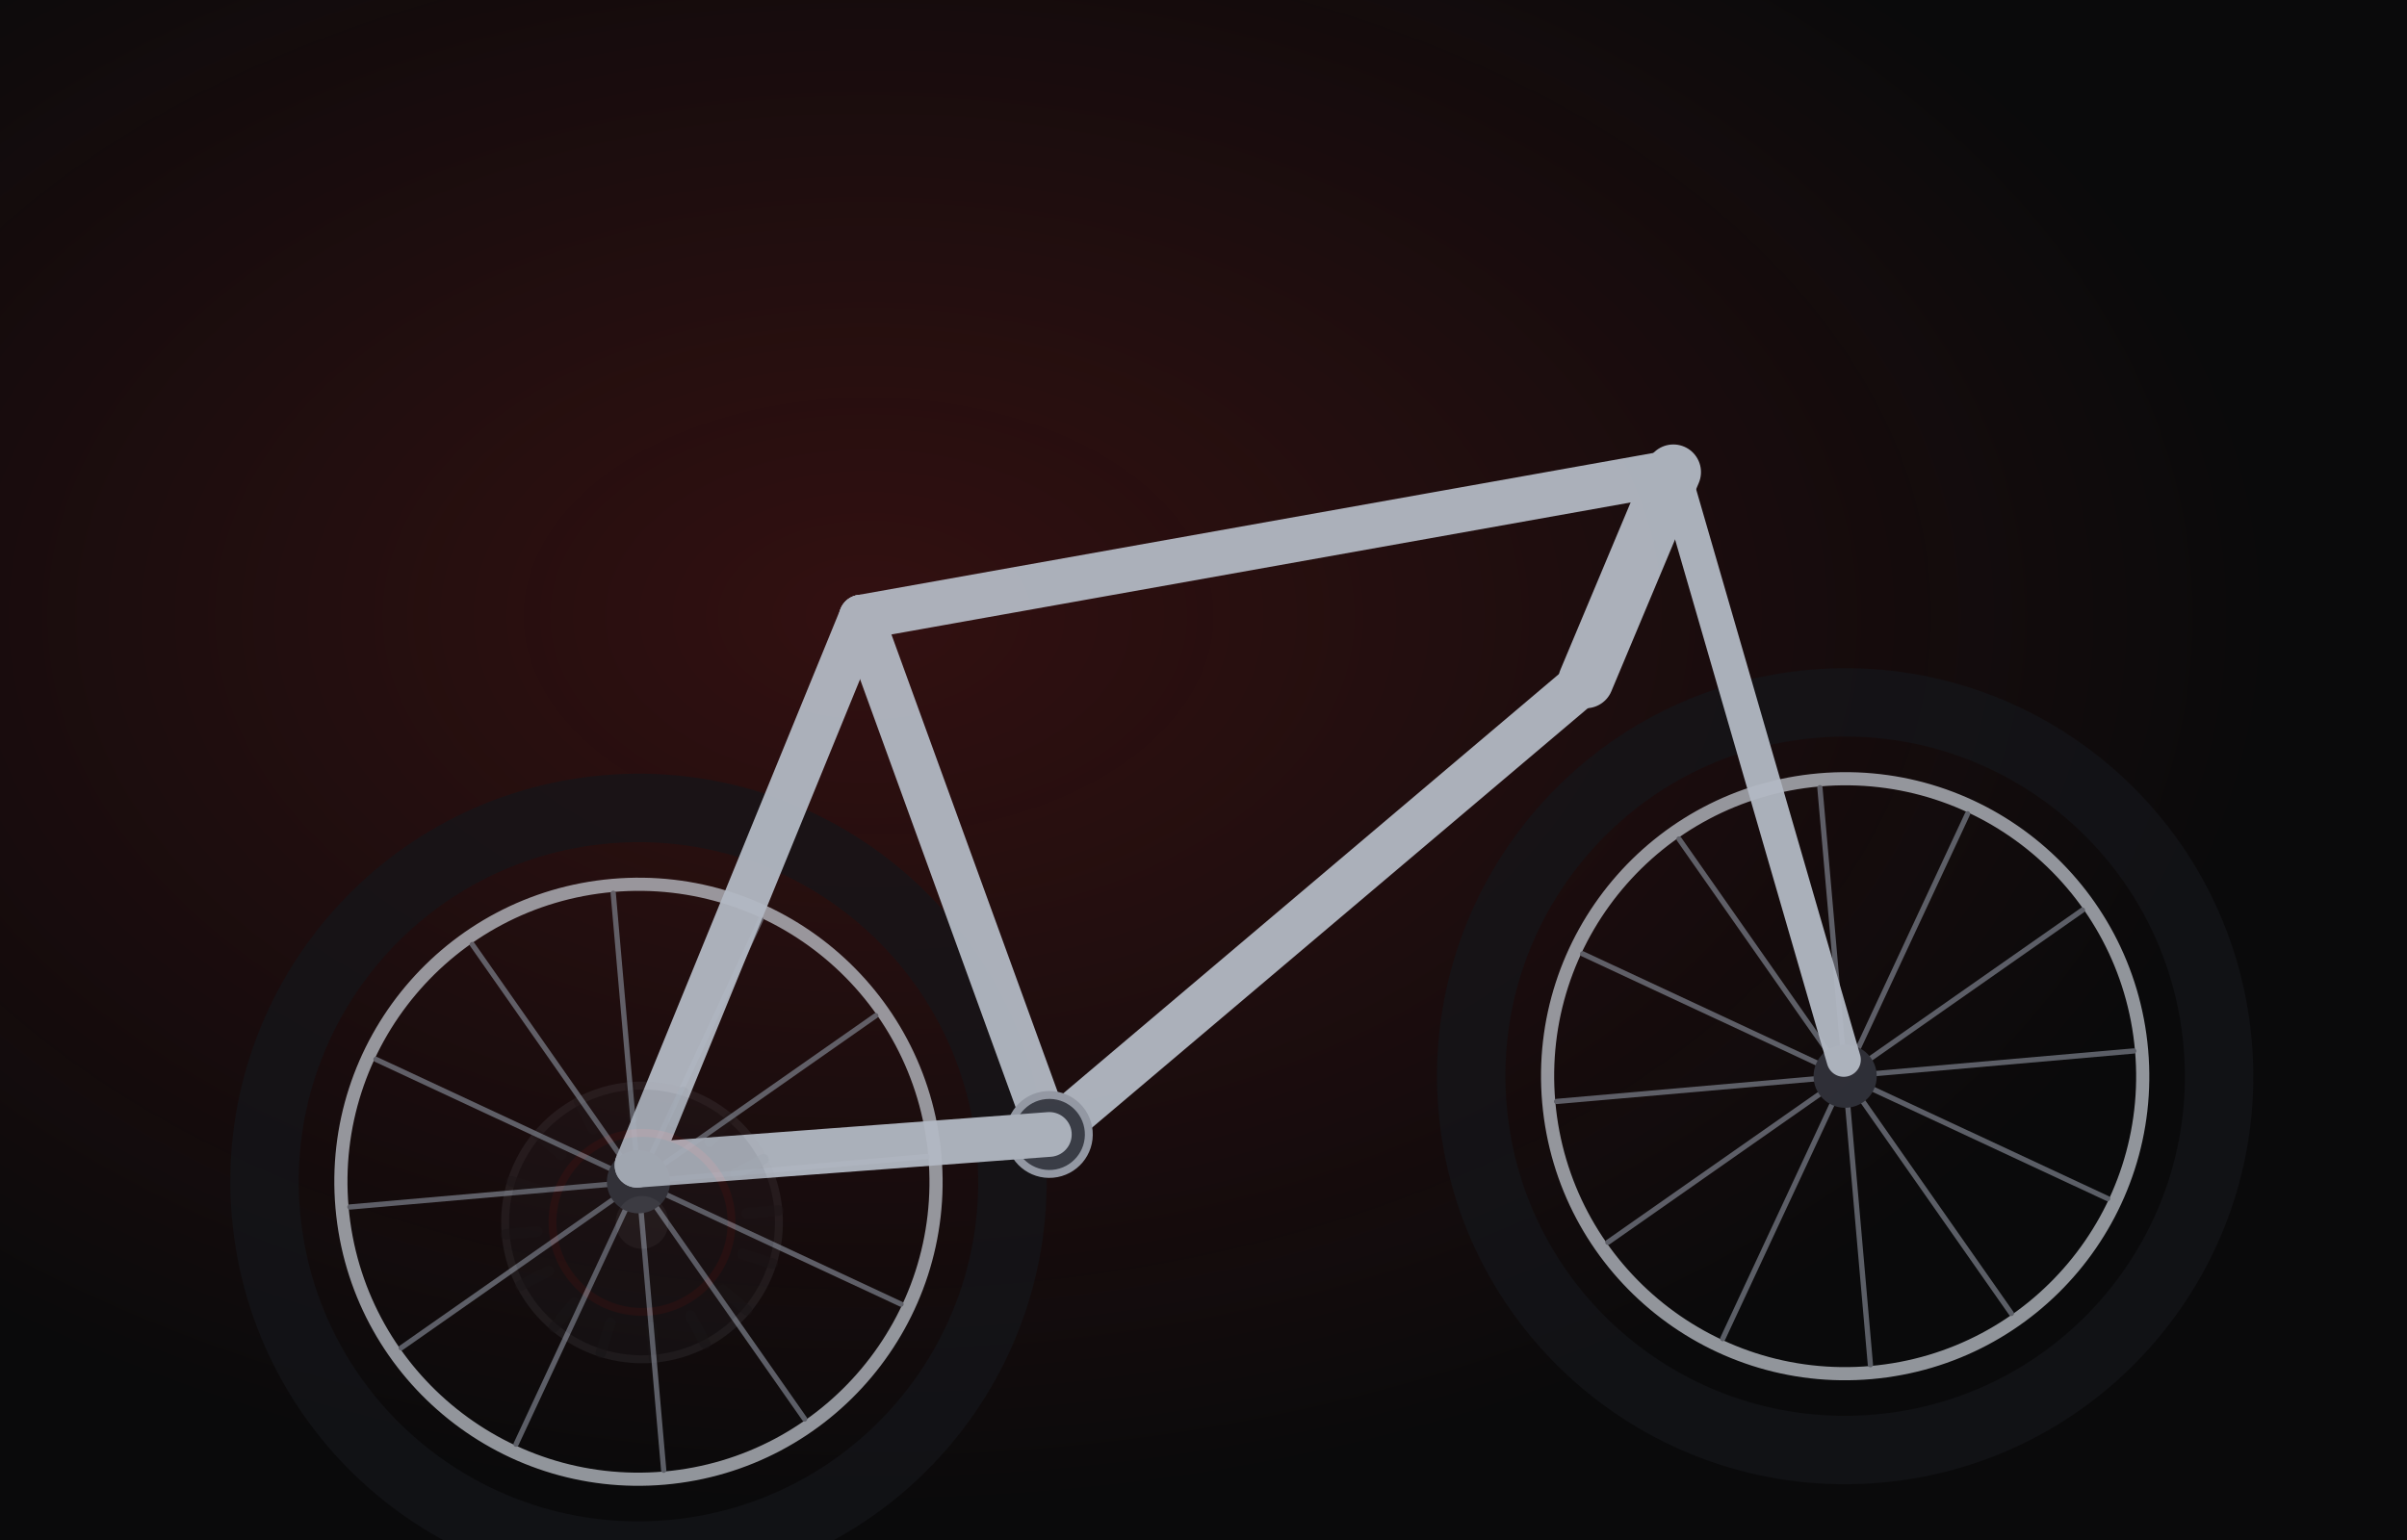
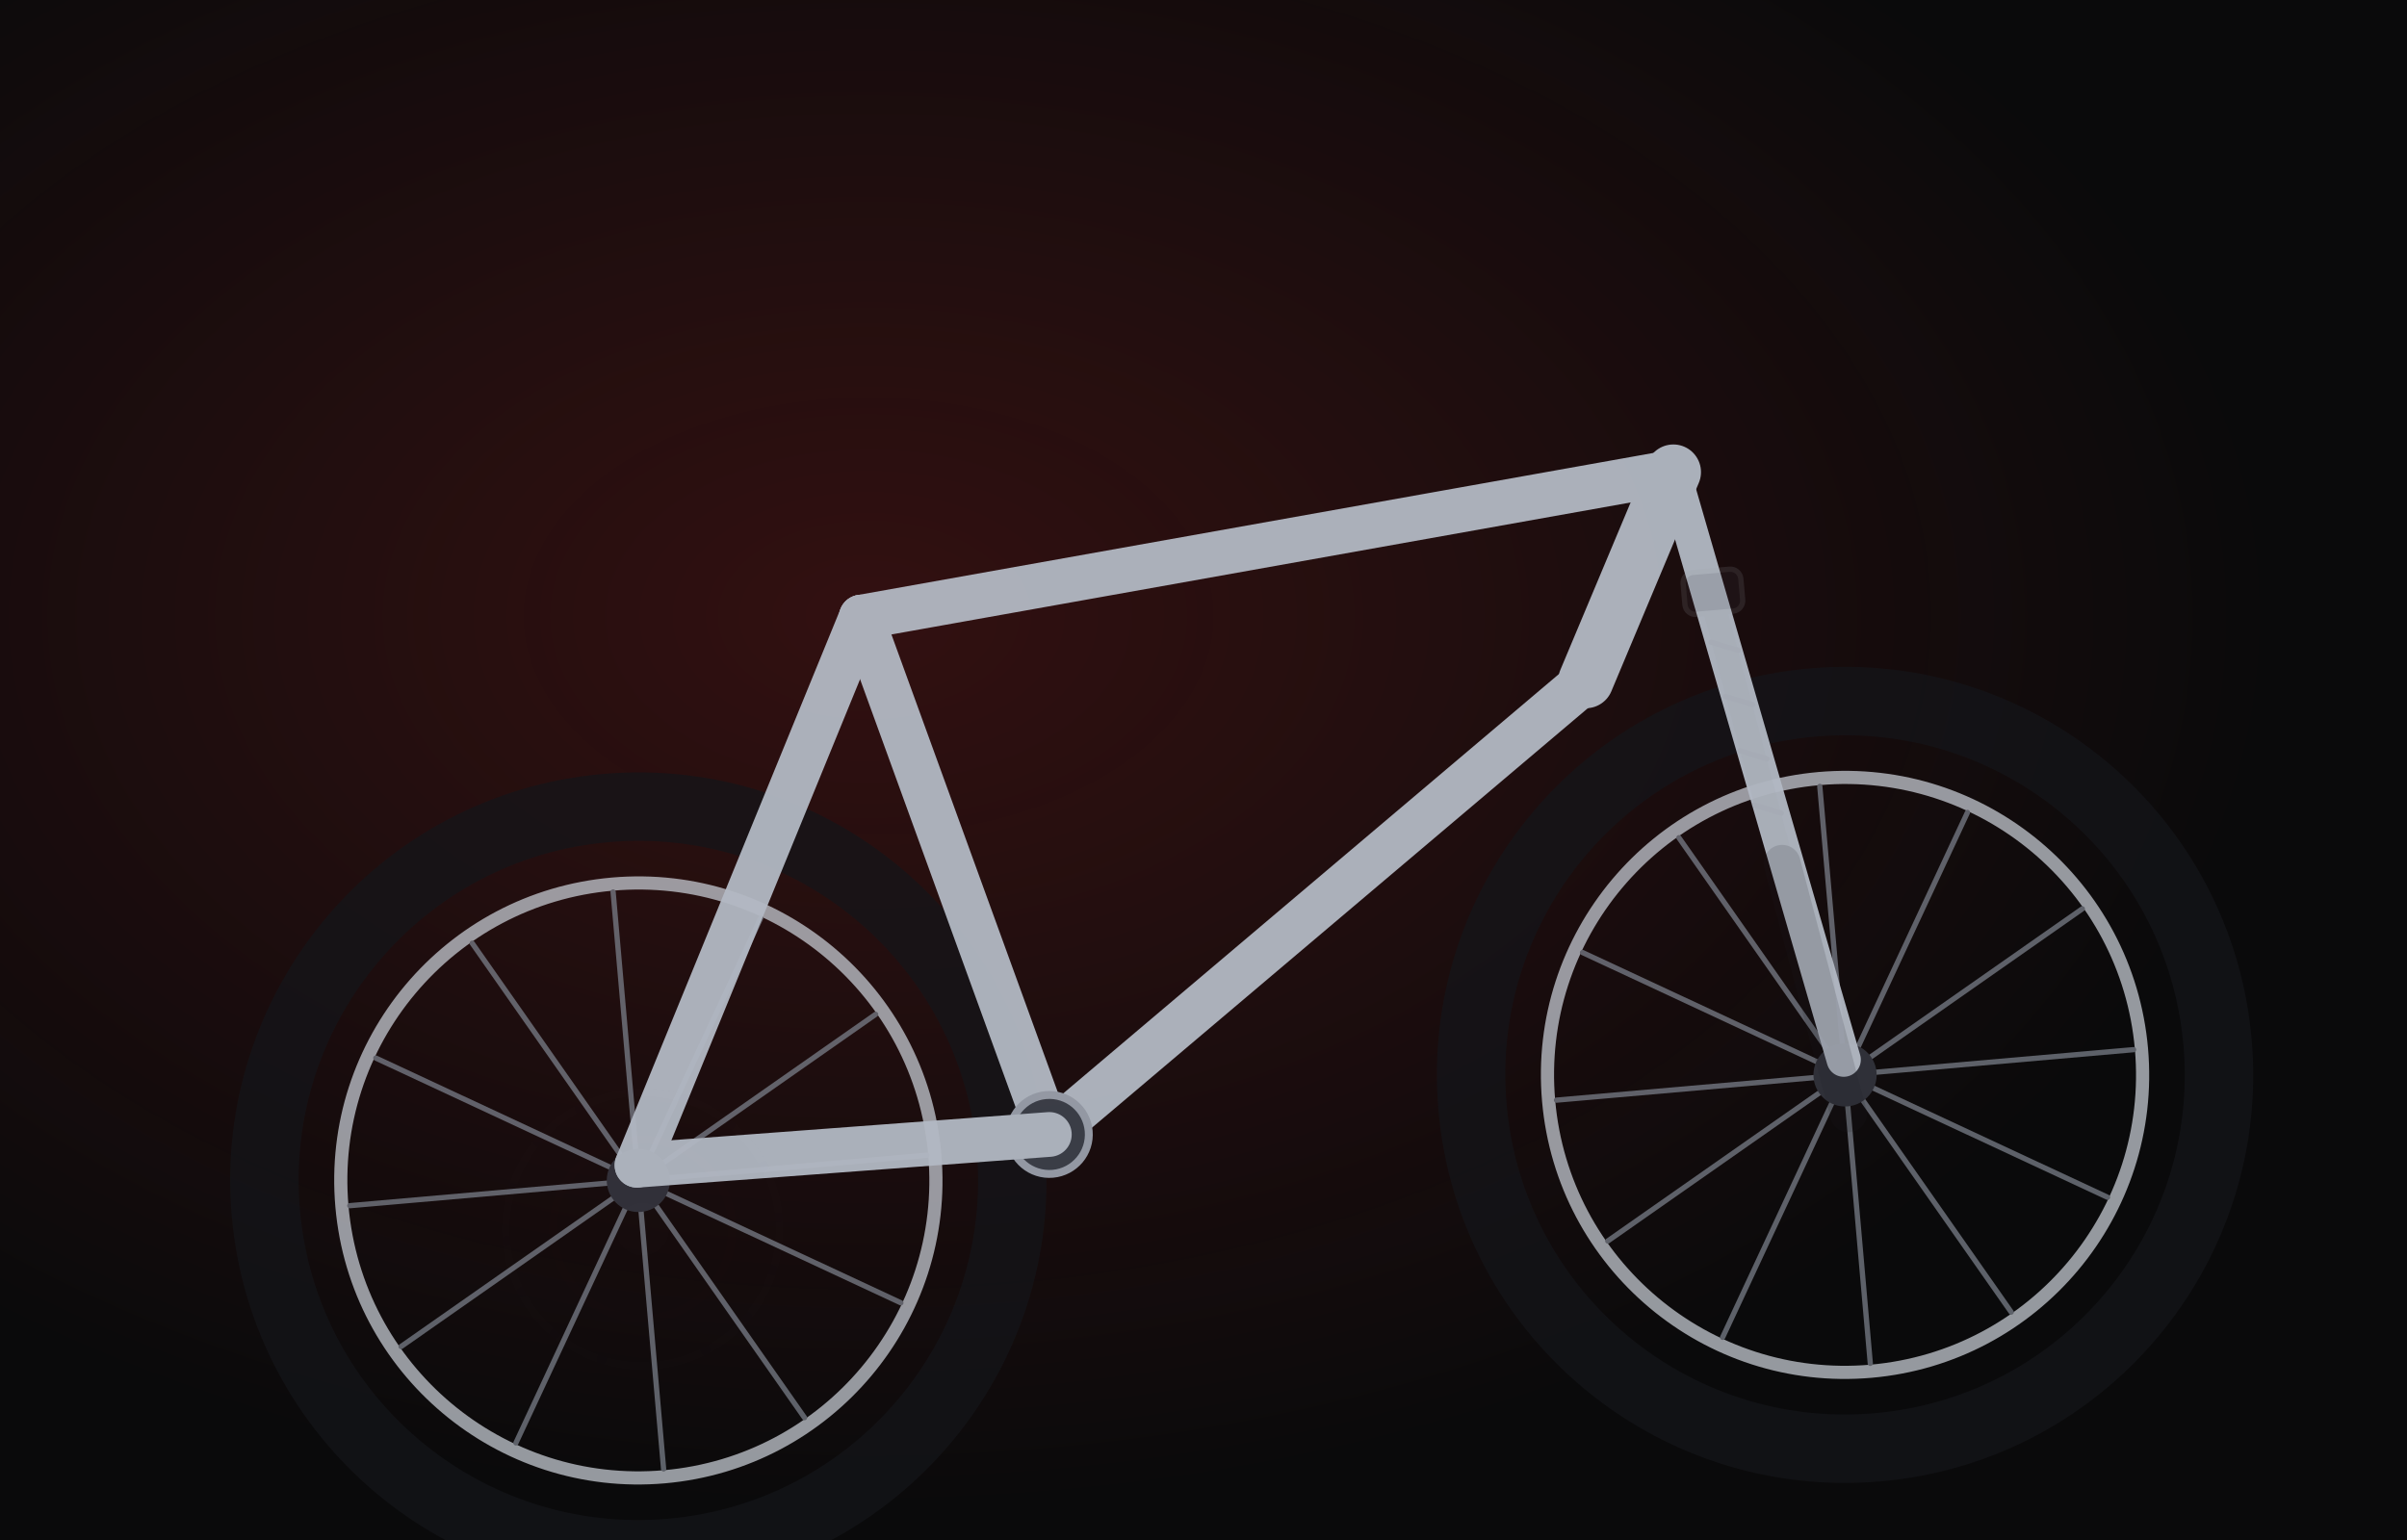
<svg xmlns="http://www.w3.org/2000/svg" viewBox="0 0 1000 640" width="1000" height="640">
  <defs>
    <radialGradient id="glow" cx="36.2%" cy="40%" r="58%">
      <stop offset="0%" stop-color="#d42a28" stop-opacity="0.20" />
      <stop offset="100%" stop-color="#d42a28" stop-opacity="0" />
    </radialGradient>
    <linearGradient id="sweep" x1="0" y1="0" x2="1" y2="0">
      <stop offset="0%" stop-color="#ffffff" stop-opacity="0" />
      <stop offset="50%" stop-color="#ffffff" stop-opacity="0.10" />
      <stop offset="55%" stop-color="#d42a28" stop-opacity="0.25" />
      <stop offset="100%" stop-color="#d42a28" stop-opacity="0" />
    </linearGradient>
  </defs>
  <rect width="1000" height="640" fill="#0a0a0b" />
  <rect width="1000" height="640" fill="url(#glow)" />
  <g transform="translate(500 350) rotate(-5.00) scale(1.094) translate(-500 -350)">
-     <g opacity="0.378" transform="translate(0 16.2)" />
-     <g opacity="0.700" transform="translate(0 7.8)">
+     <g opacity="0.421" transform="translate(0 15.0)" />
+     <g opacity="0.720" transform="translate(0 7.3)">
      <circle cx="275" cy="452" r="142" fill="none" stroke="#141519" stroke-width="26" />
      <circle cx="275" cy="452" r="113" fill="none" stroke="#cbd0d8" stroke-width="5" />
      <line x1="275" y1="452" x2="385" y2="452" stroke="#7d828d" stroke-width="2" stroke-linecap="round" />
      <line x1="275" y1="452" x2="370.263" y2="507" stroke="#7d828d" stroke-width="2" stroke-linecap="round" />
      <line x1="275" y1="452" x2="330" y2="547.263" stroke="#7d828d" stroke-width="2" stroke-linecap="round" />
      <line x1="275" y1="452" x2="275" y2="562" stroke="#7d828d" stroke-width="2" stroke-linecap="round" />
      <line x1="275" y1="452" x2="220" y2="547.263" stroke="#7d828d" stroke-width="2" stroke-linecap="round" />
      <line x1="275" y1="452" x2="179.737" y2="507" stroke="#7d828d" stroke-width="2" stroke-linecap="round" />
      <line x1="275" y1="452" x2="165" y2="452" stroke="#7d828d" stroke-width="2" stroke-linecap="round" />
      <line x1="275" y1="452" x2="179.737" y2="397" stroke="#7d828d" stroke-width="2" stroke-linecap="round" />
      <line x1="275" y1="452" x2="220" y2="356.737" stroke="#7d828d" stroke-width="2" stroke-linecap="round" />
      <line x1="275" y1="452" x2="275" y2="342" stroke="#7d828d" stroke-width="2" stroke-linecap="round" />
      <line x1="275" y1="452" x2="330" y2="356.737" stroke="#7d828d" stroke-width="2" stroke-linecap="round" />
      <line x1="275" y1="452" x2="370.263" y2="397" stroke="#7d828d" stroke-width="2" stroke-linecap="round" />
      <circle cx="275" cy="452" r="12" fill="#3c3f49" />
      <circle cx="735" cy="452" r="142" fill="none" stroke="#141519" stroke-width="26" />
      <circle cx="735" cy="452" r="113" fill="none" stroke="#cbd0d8" stroke-width="5" />
      <line x1="735" y1="452" x2="845" y2="452" stroke="#7d828d" stroke-width="2" stroke-linecap="round" />
      <line x1="735" y1="452" x2="830.263" y2="507" stroke="#7d828d" stroke-width="2" stroke-linecap="round" />
      <line x1="735" y1="452" x2="790" y2="547.263" stroke="#7d828d" stroke-width="2" stroke-linecap="round" />
      <line x1="735" y1="452" x2="735" y2="562" stroke="#7d828d" stroke-width="2" stroke-linecap="round" />
      <line x1="735" y1="452" x2="680" y2="547.263" stroke="#7d828d" stroke-width="2" stroke-linecap="round" />
      <line x1="735" y1="452" x2="639.737" y2="507" stroke="#7d828d" stroke-width="2" stroke-linecap="round" />
      <line x1="735" y1="452" x2="625" y2="452" stroke="#7d828d" stroke-width="2" stroke-linecap="round" />
      <line x1="735" y1="452" x2="639.737" y2="397" stroke="#7d828d" stroke-width="2" stroke-linecap="round" />
      <line x1="735" y1="452" x2="680" y2="356.737" stroke="#7d828d" stroke-width="2" stroke-linecap="round" />
      <line x1="735" y1="452" x2="735" y2="342" stroke="#7d828d" stroke-width="2" stroke-linecap="round" />
      <line x1="735" y1="452" x2="790" y2="356.737" stroke="#7d828d" stroke-width="2" stroke-linecap="round" />
      <line x1="735" y1="452" x2="830.263" y2="397" stroke="#7d828d" stroke-width="2" stroke-linecap="round" />
      <circle cx="735" cy="452" r="12" fill="#3c3f49" />
    </g>
    <g opacity="0.000" transform="translate(0 26.0)">
      <circle cx="275" cy="452" r="150" fill="none" stroke="#0b0c0f" stroke-width="26" stroke-dasharray="20 14" />
      <circle cx="735" cy="452" r="150" fill="none" stroke="#0b0c0f" stroke-width="26" stroke-dasharray="20 14" />
    </g>
    <g opacity="0.943" transform="translate(0 1.5)">
      <line x1="432" y1="454" x2="650" y2="300" stroke="#b3b9c4" stroke-width="17" stroke-linecap="round" />
      <line x1="378" y1="252" x2="690" y2="224" stroke="#b3b9c4" stroke-width="17" stroke-linecap="round" />
      <line x1="432" y1="454" x2="378" y2="252" stroke="#b3b9c4" stroke-width="17" stroke-linecap="round" />
      <line x1="650" y1="300" x2="690" y2="224" stroke="#b3b9c4" stroke-width="21" stroke-linecap="round" />
      <line x1="690" y1="224" x2="735" y2="452" stroke="#b3b9c4" stroke-width="13" stroke-linecap="round" />
      <circle cx="432" cy="454" r="15" fill="#3c3f49" stroke="#9aa0ab" stroke-width="3" />
      <line x1="432" y1="454" x2="275" y2="452" stroke="#b3b9c4" stroke-width="17" stroke-linecap="round" />
      <line x1="275" y1="452" x2="378" y2="252" stroke="#b3b9c4" stroke-width="17" stroke-linecap="round" />
    </g>
+     <g opacity="0.149" transform="translate(0 22.1)">
+       <line x1="700" y1="250" x2="718.2" y2="355.04" stroke="#9aa0ab" stroke-width="9" stroke-linecap="round" />
+       <line x1="718.2" y1="355.04" x2="735" y2="452" stroke="#1b1c22" stroke-width="14" stroke-linecap="round" />
+       <rect x="690" y="242" width="22" height="16" rx="4" fill="#3c3f49" stroke="#9aa0ab" stroke-width="2" />
+       <line x1="698.64" y1="269.008" x2="708.64" y2="273.008" stroke="#8b8f98" stroke-width="2" stroke-linecap="round" />
+       <line x1="702.28" y1="290.016" x2="712.28" y2="294.016" stroke="#8b8f98" stroke-width="2" stroke-linecap="round" />
+       <line x1="705.92" y1="311.024" x2="715.92" y2="315.024" stroke="#8b8f98" stroke-width="2" stroke-linecap="round" />
+       <line x1="709.56" y1="332.032" x2="719.56" y2="336.032" stroke="#8b8f98" stroke-width="2" stroke-linecap="round" />
+     </g>
    <g opacity="0.000" transform="translate(0 26.0)">
      <line x1="378" y1="252" x2="372" y2="208" stroke="#9aa0ab" stroke-width="9" stroke-linecap="round" />
      <rect x="334" y="192" width="86" height="16" rx="8" fill="#3c3f49" />
    </g>
    <g opacity="0.000" transform="translate(0 26.0)">
      <circle cx="735" cy="452" r="62" fill="none" stroke="#9aa0ab" stroke-width="4" />
      <circle cx="735" cy="452" r="56" fill="none" stroke="#6b6f79" stroke-width="1.5" />
      <circle cx="785" cy="452" r="3" fill="#0b0c0f" />
      <circle cx="775.451" cy="481.389" r="3" fill="#0b0c0f" />
      <circle cx="750.451" cy="499.553" r="3" fill="#0b0c0f" />
      <circle cx="719.549" cy="499.553" r="3" fill="#0b0c0f" />
      <circle cx="694.549" cy="481.389" r="3" fill="#0b0c0f" />
      <circle cx="685" cy="452" r="3" fill="#0b0c0f" />
      <circle cx="694.549" cy="422.611" r="3" fill="#0b0c0f" />
      <circle cx="719.549" cy="404.447" r="3" fill="#0b0c0f" />
      <circle cx="750.451" cy="404.447" r="3" fill="#0b0c0f" />
      <circle cx="775.451" cy="422.611" r="3" fill="#0b0c0f" />
      <circle cx="275" cy="452" r="62" fill="none" stroke="#9aa0ab" stroke-width="4" />
      <circle cx="275" cy="452" r="56" fill="none" stroke="#6b6f79" stroke-width="1.5" />
      <circle cx="325" cy="452" r="3" fill="#0b0c0f" />
      <circle cx="315.451" cy="481.389" r="3" fill="#0b0c0f" />
      <circle cx="290.451" cy="499.553" r="3" fill="#0b0c0f" />
      <circle cx="259.549" cy="499.553" r="3" fill="#0b0c0f" />
      <circle cx="234.549" cy="481.389" r="3" fill="#0b0c0f" />
      <circle cx="225" cy="452" r="3" fill="#0b0c0f" />
      <circle cx="234.549" cy="422.611" r="3" fill="#0b0c0f" />
      <circle cx="259.549" cy="404.447" r="3" fill="#0b0c0f" />
      <circle cx="290.451" cy="404.447" r="3" fill="#0b0c0f" />
      <circle cx="315.451" cy="422.611" r="3" fill="#0b0c0f" />
    </g>
    <g opacity="0.000" transform="translate(0 26.0)">
      <g transform="translate(541 377) rotate(-35.23823)">
        <rect x="-88" y="-27" width="176" height="54" rx="14" fill="#22242c" stroke="#2d303a" stroke-width="3" />
        <rect x="-80" y="-19" width="160" height="12" rx="6" fill="#2d303a" />
        <rect x="-74" y="15" width="148" height="5" rx="2.5" fill="#e23a34" opacity="0.85" />
      </g>
    </g>
-     <g opacity="0.104" transform="translate(0 23.3)">
+     <g opacity="0.005" transform="translate(0 25.9)">
      <circle cx="275" cy="452" r="52" fill="#3c3f49" stroke="#9aa0ab" stroke-width="3" />
      <line x1="315" y1="452" x2="327" y2="452" stroke="#54586180" stroke-width="4" stroke-linecap="round" />
      <line x1="311.955" y1="467.307" x2="323.042" y2="471.9" stroke="#54586180" stroke-width="4" stroke-linecap="round" />
      <line x1="303.284" y1="480.284" x2="311.77" y2="488.77" stroke="#54586180" stroke-width="4" stroke-linecap="round" />
      <line x1="290.307" y1="488.955" x2="294.9" y2="500.042" stroke="#54586180" stroke-width="4" stroke-linecap="round" />
      <line x1="275" y1="492" x2="275" y2="504" stroke="#54586180" stroke-width="4" stroke-linecap="round" />
      <line x1="259.693" y1="488.955" x2="255.1" y2="500.042" stroke="#54586180" stroke-width="4" stroke-linecap="round" />
      <line x1="246.716" y1="480.284" x2="238.23" y2="488.77" stroke="#54586180" stroke-width="4" stroke-linecap="round" />
      <line x1="238.045" y1="467.307" x2="226.958" y2="471.9" stroke="#54586180" stroke-width="4" stroke-linecap="round" />
      <line x1="235" y1="452" x2="223" y2="452" stroke="#54586180" stroke-width="4" stroke-linecap="round" />
      <line x1="238.045" y1="436.693" x2="226.958" y2="432.1" stroke="#54586180" stroke-width="4" stroke-linecap="round" />
      <line x1="246.716" y1="423.716" x2="238.23" y2="415.23" stroke="#54586180" stroke-width="4" stroke-linecap="round" />
      <line x1="259.693" y1="415.045" x2="255.1" y2="403.958" stroke="#54586180" stroke-width="4" stroke-linecap="round" />
      <line x1="275" y1="412" x2="275" y2="400" stroke="#54586180" stroke-width="4" stroke-linecap="round" />
      <line x1="290.307" y1="415.045" x2="294.9" y2="403.958" stroke="#54586180" stroke-width="4" stroke-linecap="round" />
      <line x1="303.284" y1="423.716" x2="311.77" y2="415.23" stroke="#54586180" stroke-width="4" stroke-linecap="round" />
      <line x1="311.955" y1="436.693" x2="323.042" y2="432.1" stroke="#54586180" stroke-width="4" stroke-linecap="round" />
      <circle cx="275" cy="452" r="34" fill="none" stroke="#e23a34" stroke-width="3" opacity="0.8" />
      <circle cx="275" cy="452" r="10" fill="#9aa0ab" />
    </g>
    <g opacity="0.000" transform="translate(0 26.0)">
      <line x1="432" y1="454" x2="424" y2="508" stroke="#9aa0ab" stroke-width="8" stroke-linecap="round" />
      <rect x="404" y="506" width="36" height="11" rx="3" fill="#3c3f49" />
    </g>
    <g opacity="0.000" transform="translate(0 26.0)">
      <rect x="723" y="370" width="22" height="28" rx="5" fill="#3c3f49" stroke="#9aa0ab" stroke-width="2" />
      <rect x="263" y="370" width="22" height="28" rx="5" fill="#3c3f49" stroke="#9aa0ab" stroke-width="2" />
    </g>
    <g opacity="0.000" transform="translate(0 26.0)">
      <line x1="432" y1="454" x2="650" y2="300" stroke="#1c1d22" stroke-width="10" stroke-linecap="round" />
      <line x1="378" y1="252" x2="690" y2="224" stroke="#1c1d22" stroke-width="10" stroke-linecap="round" />
      <path d="M398 248 L660 222 L660 242 L398 272 Z" fill="#1c1d22" opacity="0.9" />
    </g>
    <g opacity="0.000" transform="translate(0 26.0)" />
    <g opacity="0.000" transform="translate(0 26.0)" />
    <g opacity="0.000" transform="translate(0 26.0)">
      <line x1="690" y1="224" x2="696" y2="170" stroke="#9aa0ab" stroke-width="10" stroke-linecap="round" />
      <line x1="650" y1="170" x2="748" y2="160" stroke="#3c3f49" stroke-width="13" stroke-linecap="round" />
      <line x1="650" y1="170" x2="628" y2="176" stroke="#141519" stroke-width="16" stroke-linecap="round" />
      <rect x="686" y="138" width="48" height="26" rx="6" fill="#0d0e12" stroke="#9aa0ab" stroke-width="2" />
    </g>
  </g>
  <g transform="translate(-163 0) skewX(-12)">
    <rect x="-90" y="-100" width="180" height="840" fill="url(#sweep)" />
  </g>
</svg>
